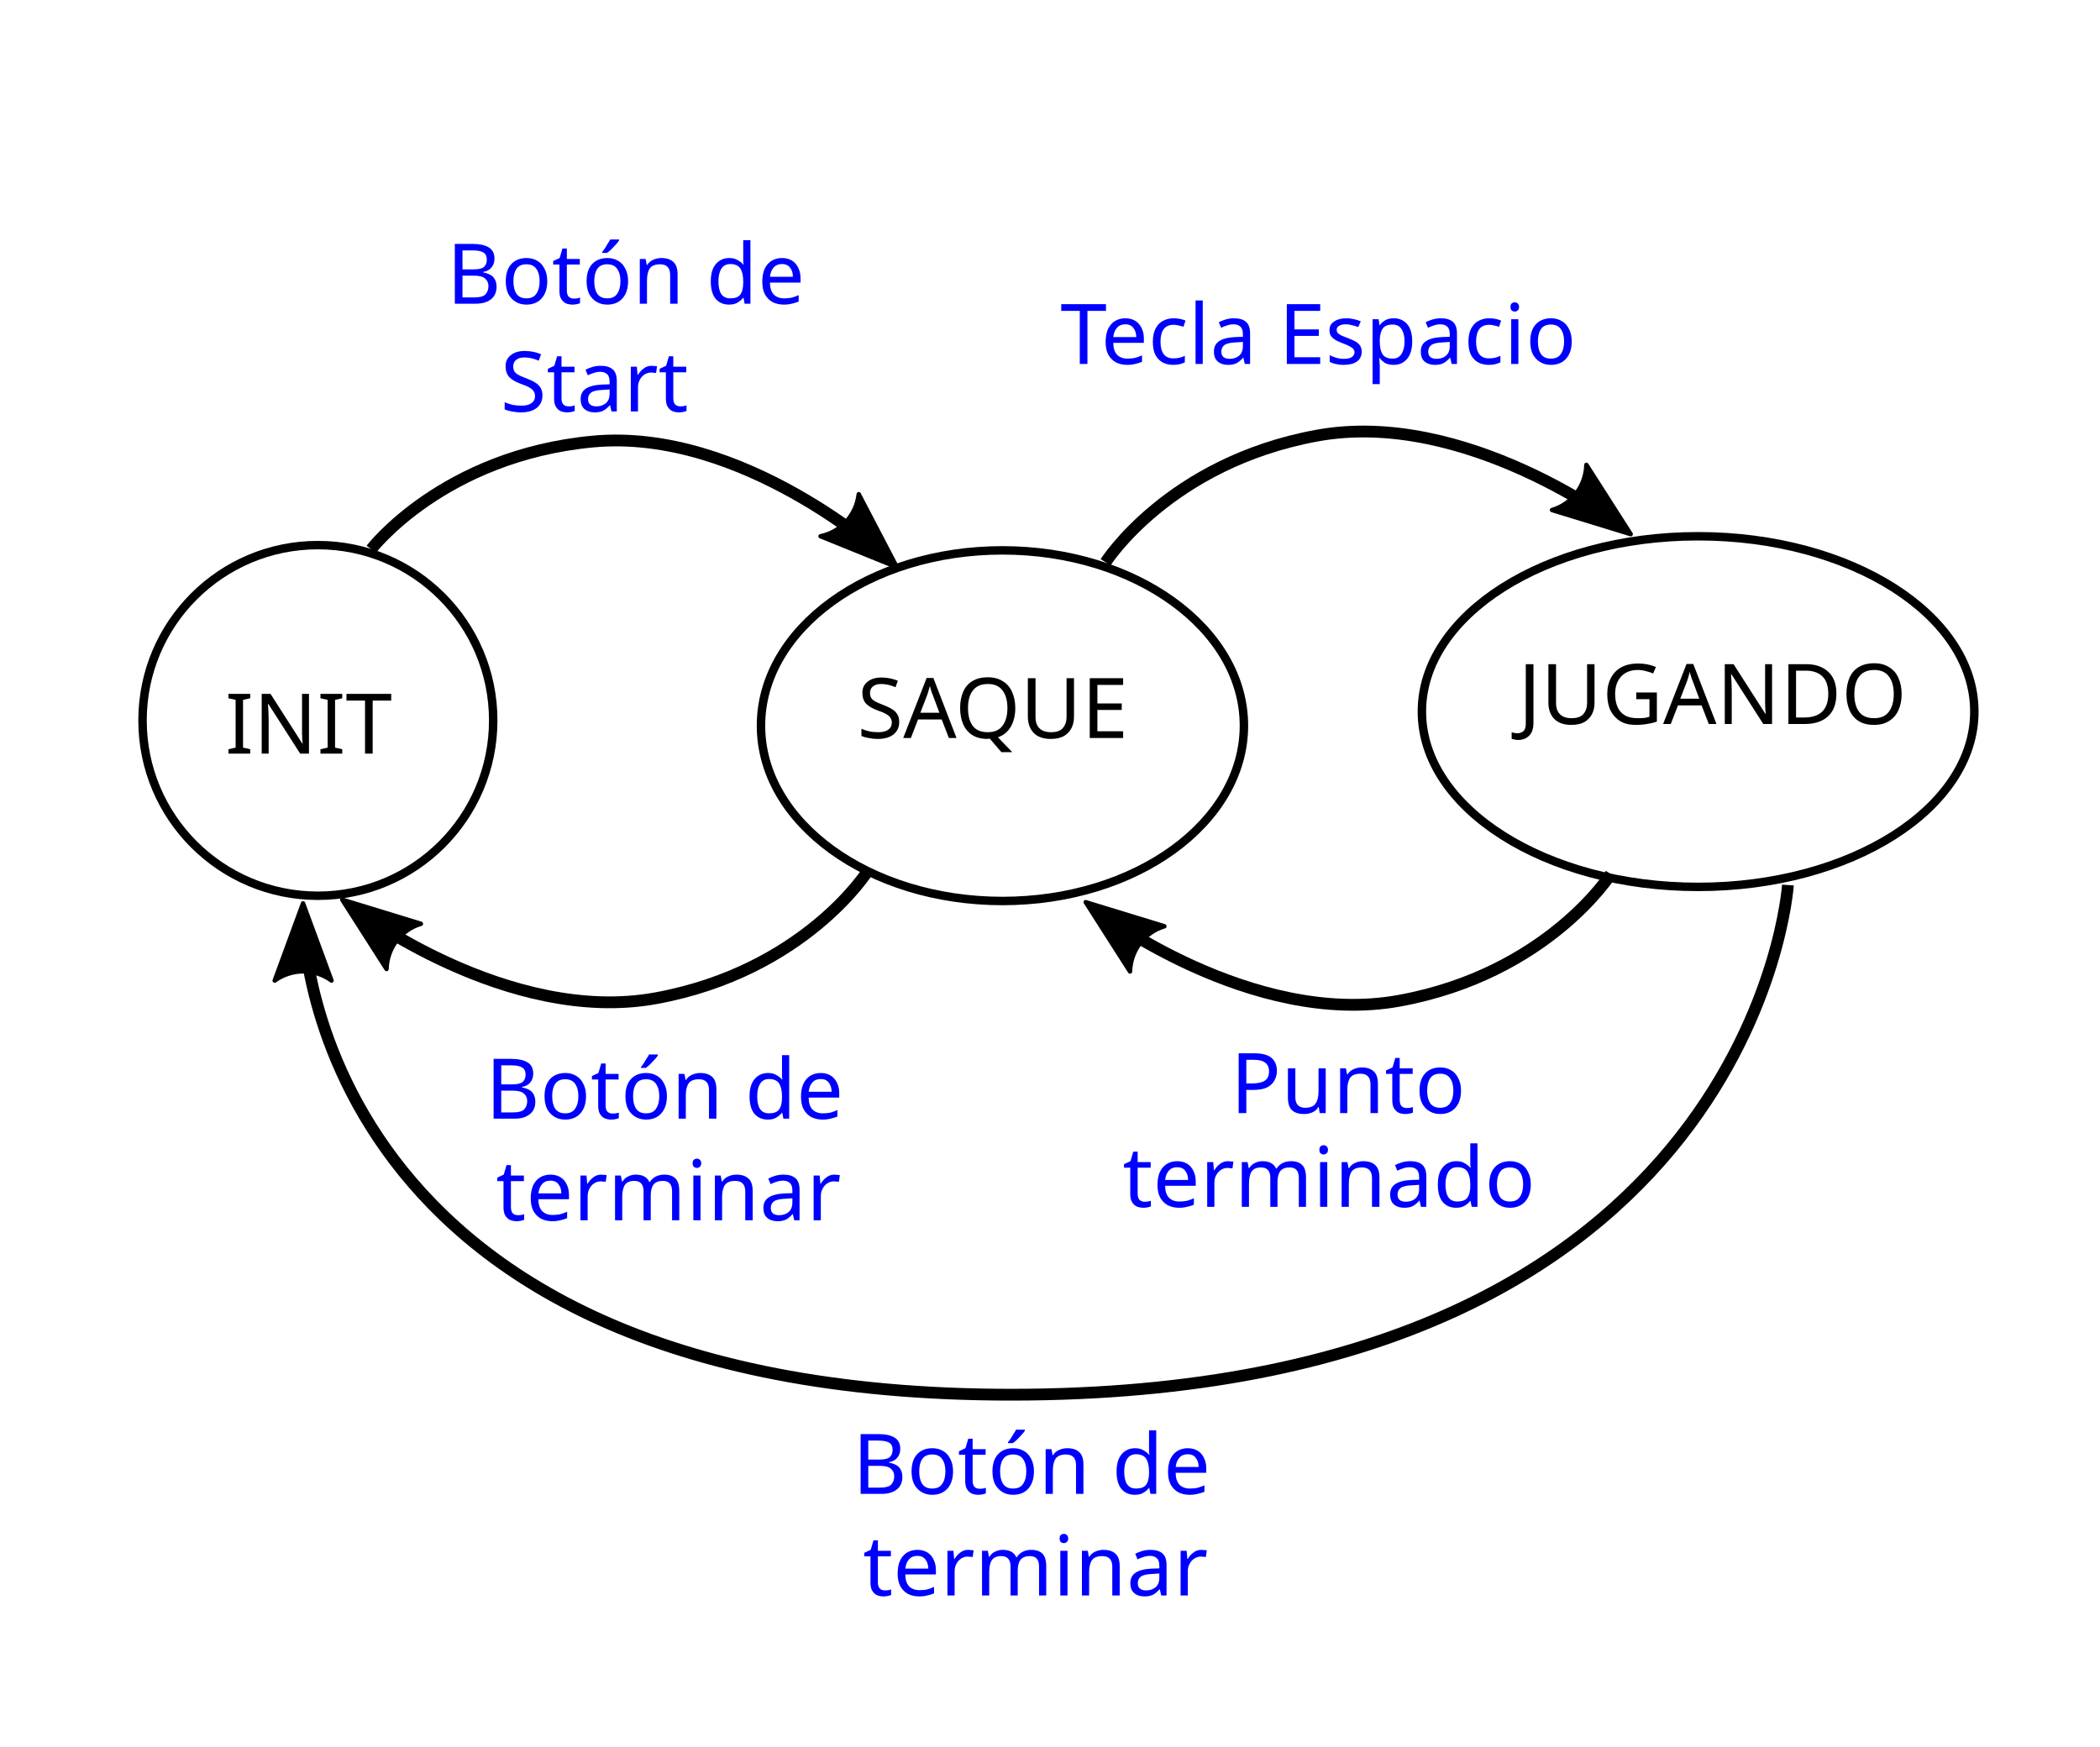
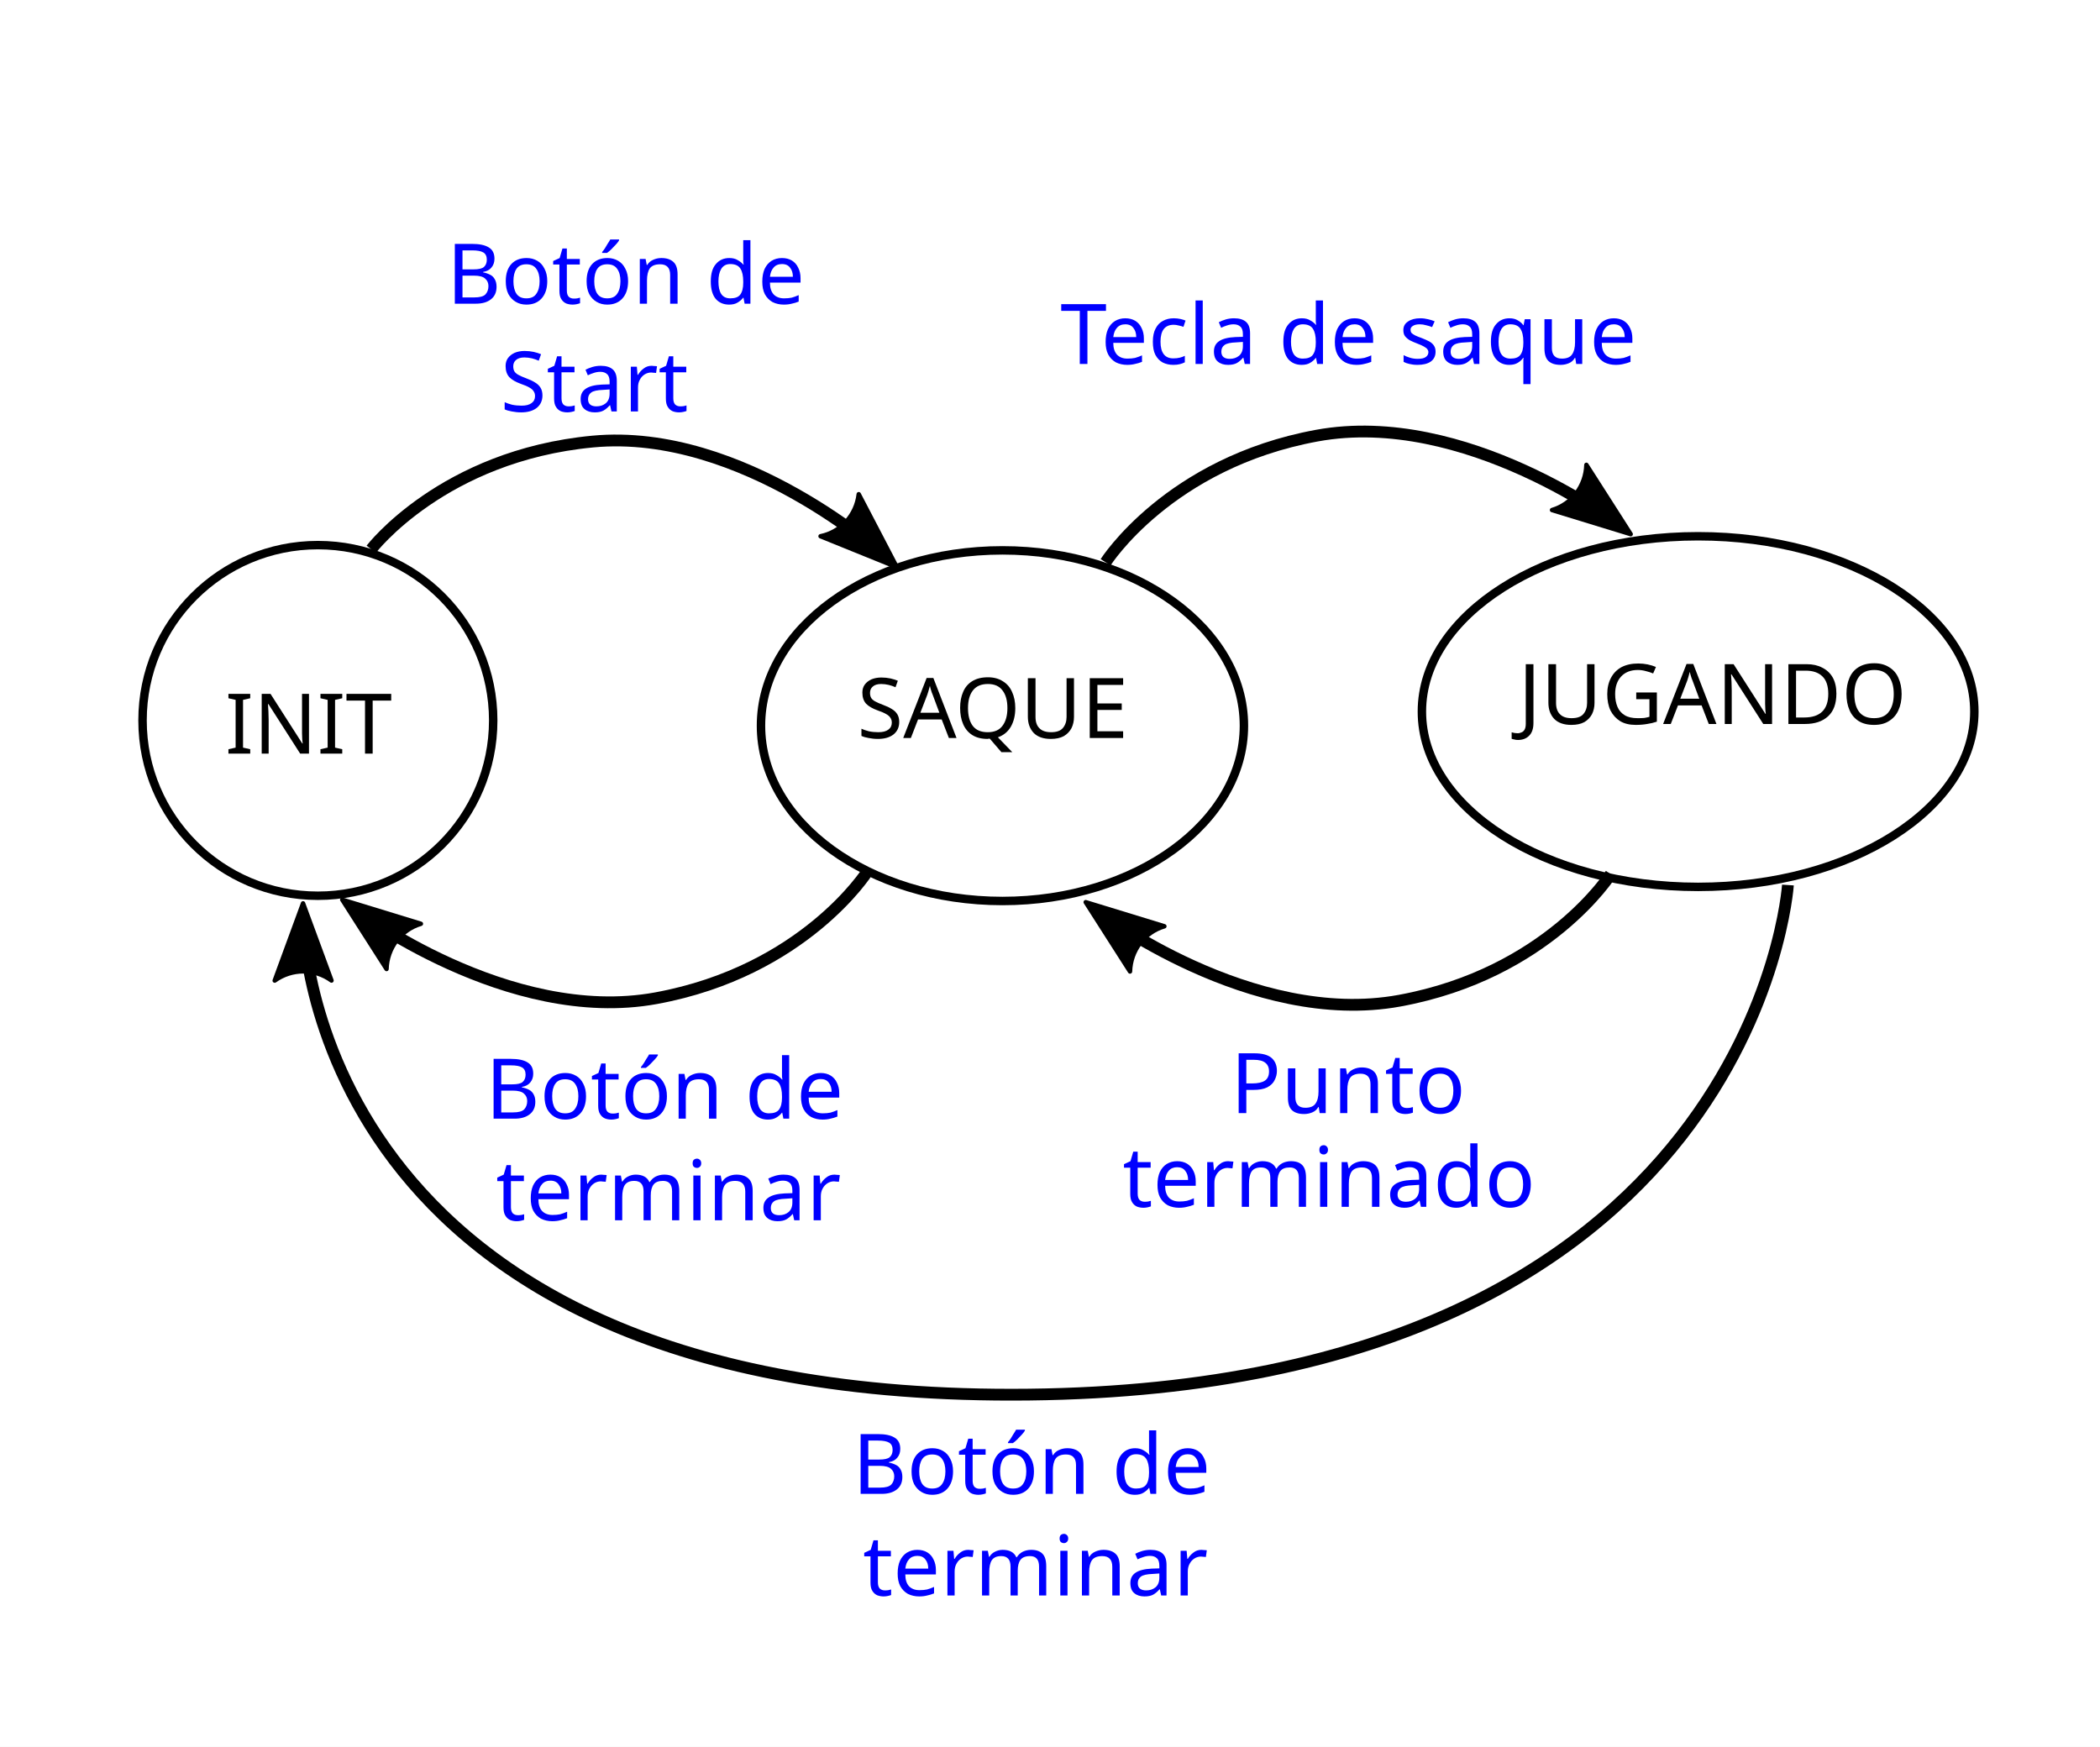
- <svg xmlns="http://www.w3.org/2000/svg" width="141.565mm" height="117.768mm" viewBox="0 0 141.565 117.768" version="1.1" id="svg8">
+ <svg xmlns="http://www.w3.org/2000/svg" id="svg8" version="1.1" viewBox="0 0 141.565 117.768" height="117.768mm" width="141.565mm">
  <defs id="defs2">
-     <marker style="overflow:visible" id="marker3472" refX="0" refY="0" orient="auto">
-       <path transform="scale(-0.6)" d="M 8.719,4.034 -2.207,0.016 8.719,-4.002 c -1.745,2.372 -1.735,5.617 -6e-7,8.035 z" style="fill:#000000;fill-opacity:1;fill-rule:evenodd;stroke:#000000;stroke-width:0.625;stroke-linejoin:round;stroke-opacity:1" id="path3470" />
+     <marker orient="auto" refY="0" refX="0" id="marker3472" style="overflow:visible">
+       <path id="path3470" style="fill:#000000;fill-opacity:1;fill-rule:evenodd;stroke:#000000;stroke-width:0.625;stroke-linejoin:round;stroke-opacity:1" d="M 8.719,4.034 -2.207,0.016 8.719,-4.002 c -1.745,2.372 -1.735,5.617 -6e-7,8.035 z" transform="scale(-0.6)" />
    </marker>
-     <marker orient="auto" refY="0" refX="0" id="Arrow2Mend" style="overflow:visible">
-       <path id="path1000" style="fill:#000000;fill-opacity:1;fill-rule:evenodd;stroke:#000000;stroke-width:0.625;stroke-linejoin:round;stroke-opacity:1" d="M 8.719,4.034 -2.207,0.016 8.719,-4.002 c -1.745,2.372 -1.735,5.617 -6e-7,8.035 z" transform="scale(-0.6)" />
+     <marker style="overflow:visible" id="Arrow2Mend" refX="0" refY="0" orient="auto">
+       <path transform="scale(-0.6)" d="M 8.719,4.034 -2.207,0.016 8.719,-4.002 c -1.745,2.372 -1.735,5.617 -6e-7,8.035 z" style="fill:#000000;fill-opacity:1;fill-rule:evenodd;stroke:#000000;stroke-width:0.625;stroke-linejoin:round;stroke-opacity:1" id="path1000" />
    </marker>
-     <marker style="overflow:visible" id="marker1501-2" refX="0" refY="0" orient="auto">
-       <path transform="scale(-0.6)" d="M 8.719,4.034 -2.207,0.016 8.719,-4.002 c -1.745,2.372 -1.735,5.617 -6e-7,8.035 z" style="fill:#000000;fill-opacity:1;fill-rule:evenodd;stroke:#000000;stroke-width:0.625;stroke-linejoin:round;stroke-opacity:1" id="path1499-0" />
+     <marker orient="auto" refY="0" refX="0" id="marker1501-2" style="overflow:visible">
+       <path id="path1499-0" style="fill:#000000;fill-opacity:1;fill-rule:evenodd;stroke:#000000;stroke-width:0.625;stroke-linejoin:round;stroke-opacity:1" d="M 8.719,4.034 -2.207,0.016 8.719,-4.002 c -1.745,2.372 -1.735,5.617 -6e-7,8.035 z" transform="scale(-0.6)" />
    </marker>
-     <marker style="overflow:visible" id="Arrow2Mend-62" refX="0" refY="0" orient="auto">
-       <path transform="scale(-0.6)" d="M 8.719,4.034 -2.207,0.016 8.719,-4.002 c -1.745,2.372 -1.735,5.617 -6e-7,8.035 z" style="fill:#000000;fill-opacity:1;fill-rule:evenodd;stroke:#000000;stroke-width:0.625;stroke-linejoin:round;stroke-opacity:1" id="path1000-9" />
+     <marker orient="auto" refY="0" refX="0" id="Arrow2Mend-62" style="overflow:visible">
+       <path id="path1000-9" style="fill:#000000;fill-opacity:1;fill-rule:evenodd;stroke:#000000;stroke-width:0.625;stroke-linejoin:round;stroke-opacity:1" d="M 8.719,4.034 -2.207,0.016 8.719,-4.002 c -1.745,2.372 -1.735,5.617 -6e-7,8.035 z" transform="scale(-0.6)" />
    </marker>
-     <marker orient="auto" refY="0" refX="0" id="Arrow2Mend-62-0" style="overflow:visible">
-       <path id="path1000-9-9" style="fill:#000000;fill-opacity:1;fill-rule:evenodd;stroke:#000000;stroke-width:0.625;stroke-linejoin:round;stroke-opacity:1" d="M 8.719,4.034 -2.207,0.016 8.719,-4.002 c -1.745,2.372 -1.735,5.617 -6e-7,8.035 z" transform="scale(-0.6)" />
+     <marker style="overflow:visible" id="Arrow2Mend-62-0" refX="0" refY="0" orient="auto">
+       <path transform="scale(-0.6)" d="M 8.719,4.034 -2.207,0.016 8.719,-4.002 c -1.745,2.372 -1.735,5.617 -6e-7,8.035 z" style="fill:#000000;fill-opacity:1;fill-rule:evenodd;stroke:#000000;stroke-width:0.625;stroke-linejoin:round;stroke-opacity:1" id="path1000-9-9" />
    </marker>
-     <marker style="overflow:visible" id="Arrow2Mend-62-0-6" refX="0" refY="0" orient="auto">
-       <path transform="scale(-0.6)" d="M 8.719,4.034 -2.207,0.016 8.719,-4.002 c -1.745,2.372 -1.735,5.617 -6e-7,8.035 z" style="fill:#000000;fill-opacity:1;fill-rule:evenodd;stroke:#000000;stroke-width:0.625;stroke-linejoin:round;stroke-opacity:1" id="path1000-9-9-2" />
+     <marker orient="auto" refY="0" refX="0" id="Arrow2Mend-62-0-6" style="overflow:visible">
+       <path id="path1000-9-9-2" style="fill:#000000;fill-opacity:1;fill-rule:evenodd;stroke:#000000;stroke-width:0.625;stroke-linejoin:round;stroke-opacity:1" d="M 8.719,4.034 -2.207,0.016 8.719,-4.002 c -1.745,2.372 -1.735,5.617 -6e-7,8.035 z" transform="scale(-0.6)" />
    </marker>
-     <marker orient="auto" refY="0" refX="0" id="Arrow2Mend-62-0-6-2" style="overflow:visible">
-       <path id="path1000-9-9-2-0" style="fill:#000000;fill-opacity:1;fill-rule:evenodd;stroke:#000000;stroke-width:0.625;stroke-linejoin:round;stroke-opacity:1" d="M 8.719,4.034 -2.207,0.016 8.719,-4.002 c -1.745,2.372 -1.735,5.617 -6e-7,8.035 z" transform="scale(-0.6)" />
+     <marker style="overflow:visible" id="Arrow2Mend-62-0-6-2" refX="0" refY="0" orient="auto">
+       <path transform="scale(-0.6)" d="M 8.719,4.034 -2.207,0.016 8.719,-4.002 c -1.745,2.372 -1.735,5.617 -6e-7,8.035 z" style="fill:#000000;fill-opacity:1;fill-rule:evenodd;stroke:#000000;stroke-width:0.625;stroke-linejoin:round;stroke-opacity:1" id="path1000-9-9-2-0" />
    </marker>
  </defs>
-   <g id="layer2" transform="translate(-27.97153,3.192943)">
-     <rect style="fill:#ffffff;stroke:none;stroke-width:0.794;stroke-linecap:round;stroke-linejoin:round;stroke-miterlimit:4;stroke-dasharray:none;stroke-dashoffset:0" id="rect3721" width="141.565" height="117.768" x="27.972" y="-3.193" />
+   <g transform="translate(-27.97153,3.192943)" id="layer2">
+     <rect y="-3.193" x="27.972" height="117.768" width="141.565" id="rect3721" style="fill:#ffffff;stroke:none;stroke-width:0.794;stroke-linecap:round;stroke-linejoin:round;stroke-miterlimit:4;stroke-dasharray:none;stroke-dashoffset:0" />
  </g>
-   <g id="layer1" transform="translate(-27.97153,3.192943)">
-     <text xml:space="preserve" style="font-style:normal;font-weight:normal;font-size:10.583px;font-family:sans-serif;fill:#000000;fill-opacity:1;stroke:none;stroke-width:0.265" x="43.151" y="47.618" id="text835">
-       <tspan id="tspan833" x="43.151" y="47.618" style="font-size:5.644px;stroke-width:0.265">INIT</tspan>
+   <g transform="translate(-27.97153,3.192943)" id="layer1">
+     <text id="text835" y="47.618" x="43.151" style="font-style:normal;font-weight:normal;font-size:10.583px;font-family:sans-serif;fill:#000000;fill-opacity:1;stroke:none;stroke-width:0.265" xml:space="preserve">
+       <tspan style="font-size:5.644px;stroke-width:0.265" y="47.618" x="43.151" id="tspan833">INIT</tspan>
    </text>
-     <text id="text835-3" y="46.565" x="85.761" style="font-style:normal;font-weight:normal;font-size:10.583px;font-family:sans-serif;fill:#000000;fill-opacity:1;stroke:none;stroke-width:0.265" xml:space="preserve">
-       <tspan style="font-size:5.644px;stroke-width:0.265" y="46.565" x="85.761" id="tspan833-6">SAQUE</tspan>
+     <text xml:space="preserve" style="font-style:normal;font-weight:normal;font-size:10.583px;font-family:sans-serif;fill:#000000;fill-opacity:1;stroke:none;stroke-width:0.265" x="85.761" y="46.565" id="text835-3">
+       <tspan id="tspan833-6" x="85.761" y="46.565" style="font-size:5.644px;stroke-width:0.265">SAQUE</tspan>
    </text>
-     <circle style="fill:none;stroke:#000000;stroke-width:0.57;stroke-linecap:round;stroke-linejoin:round;stroke-miterlimit:4;stroke-dasharray:none;stroke-dashoffset:0" id="path909" cx="49.4" cy="45.378" r="11.82" />
-     <ellipse ry="11.82" rx="16.278" cy="45.732" cx="95.549" id="path909-1" style="fill:none;stroke:#000000;stroke-width:0.57;stroke-linecap:round;stroke-linejoin:round;stroke-miterlimit:4;stroke-dasharray:none;stroke-dashoffset:0" />
-     <path style="fill:none;stroke:#000000;stroke-width:0.794;stroke-linecap:butt;stroke-linejoin:miter;stroke-miterlimit:4;stroke-dasharray:none;stroke-opacity:1;marker-end:url(#Arrow2Mend)" d="m 52.999,33.836 c 0,0 4.827,-6.308 14.936,-7.26 10.109,-0.952 19.709,7.765 19.709,7.765" id="path971" />
-     <text id="text835-9" y="17.28" x="58.084" style="font-style:normal;font-weight:normal;font-size:10.583px;font-family:sans-serif;fill:#0000ff;fill-opacity:1;stroke:none;stroke-width:0.265" xml:space="preserve">
-       <tspan id="tspan3894" style="font-size:5.644px;line-height:0px;fill:#0000ff;stroke-width:0.265" y="17.28" x="58.084">Botón de</tspan>
+     <circle r="11.82" cy="45.378" cx="49.4" id="path909" style="fill:none;stroke:#000000;stroke-width:0.57;stroke-linecap:round;stroke-linejoin:round;stroke-miterlimit:4;stroke-dasharray:none;stroke-dashoffset:0" />
+     <ellipse style="fill:none;stroke:#000000;stroke-width:0.57;stroke-linecap:round;stroke-linejoin:round;stroke-miterlimit:4;stroke-dasharray:none;stroke-dashoffset:0" id="path909-1" cx="95.549" cy="45.732" rx="16.278" ry="11.82" />
+     <path id="path971" d="m 52.999,33.836 c 0,0 4.827,-6.308 14.936,-7.26 10.109,-0.952 19.709,7.765 19.709,7.765" style="fill:none;stroke:#000000;stroke-width:0.794;stroke-linecap:butt;stroke-linejoin:miter;stroke-miterlimit:4;stroke-dasharray:none;stroke-opacity:1;marker-end:url(#Arrow2Mend)" />
+     <text xml:space="preserve" style="font-style:normal;font-weight:normal;font-size:10.583px;font-family:sans-serif;fill:#0000ff;fill-opacity:1;stroke:none;stroke-width:0.265" x="58.084" y="17.28" id="text835-9">
+       <tspan x="58.084" y="17.28" style="font-size:5.644px;line-height:0px;fill:#0000ff;stroke-width:0.265" id="tspan3894">Botón de</tspan>
    </text>
-     <text xml:space="preserve" style="font-style:normal;font-weight:normal;font-size:10.583px;font-family:sans-serif;fill:#0000ff;fill-opacity:1;stroke:none;stroke-width:0.265" x="61.711" y="24.544" id="text835-9-3">
-       <tspan x="61.711" y="24.544" style="font-size:5.644px;line-height:0px;fill:#0000ff;stroke-width:0.265" id="tspan3894-6">Start</tspan>
+     <text id="text835-9-3" y="24.544" x="61.711" style="font-style:normal;font-weight:normal;font-size:10.583px;font-family:sans-serif;fill:#0000ff;fill-opacity:1;stroke:none;stroke-width:0.265" xml:space="preserve">
+       <tspan id="tspan3894-6" style="font-size:5.644px;line-height:0px;fill:#0000ff;stroke-width:0.265" y="24.544" x="61.711">Start</tspan>
    </text>
-     <text xml:space="preserve" style="font-style:normal;font-weight:normal;font-size:10.583px;font-family:sans-serif;fill:#000000;fill-opacity:1;stroke:none;stroke-width:0.265" x="130.314" y="45.614" id="text835-3-75">
-       <tspan id="tspan833-6-3" x="130.314" y="45.614" style="font-size:5.644px;stroke-width:0.265">JUGANDO</tspan>
+     <text id="text835-3-75" y="45.614" x="130.314" style="font-style:normal;font-weight:normal;font-size:10.583px;font-family:sans-serif;fill:#000000;fill-opacity:1;stroke:none;stroke-width:0.265" xml:space="preserve">
+       <tspan style="font-size:5.644px;stroke-width:0.265" y="45.614" x="130.314" id="tspan833-6-3">JUGANDO</tspan>
    </text>
-     <ellipse style="fill:none;stroke:#000000;stroke-width:0.57;stroke-linecap:round;stroke-linejoin:round;stroke-miterlimit:4;stroke-dasharray:none;stroke-dashoffset:0" id="path909-1-5" cx="142.445" cy="44.781" rx="18.621" ry="11.82" />
-     <path id="path971-1" d="m 102.502,34.715 c 0,0 4.257,-6.706 14.244,-8.538 9.987,-1.832 20.312,6.012 20.312,6.012" style="fill:none;stroke:#000000;stroke-width:0.794;stroke-linecap:butt;stroke-linejoin:miter;stroke-miterlimit:4;stroke-dasharray:none;stroke-opacity:1;marker-end:url(#Arrow2Mend-62)" />
-     <text xml:space="preserve" style="font-style:normal;font-weight:normal;font-size:10.583px;font-family:sans-serif;fill:#0000ff;fill-opacity:1;stroke:none;stroke-width:0.265" x="99.449" y="21.34" id="text835-9-2">
-       <tspan id="tspan3976" x="99.449" y="21.34" style="font-size:5.644px;line-height:0px;fill:#0000ff;stroke-width:0.265">Tecla Espacio</tspan>
+     <ellipse ry="11.82" rx="18.621" cy="44.781" cx="142.445" id="path909-1-5" style="fill:none;stroke:#000000;stroke-width:0.57;stroke-linecap:round;stroke-linejoin:round;stroke-miterlimit:4;stroke-dasharray:none;stroke-dashoffset:0" />
+     <path style="fill:none;stroke:#000000;stroke-width:0.794;stroke-linecap:butt;stroke-linejoin:miter;stroke-miterlimit:4;stroke-dasharray:none;stroke-opacity:1;marker-end:url(#Arrow2Mend-62)" d="m 102.502,34.715 c 0,0 4.257,-6.706 14.244,-8.538 9.987,-1.832 20.312,6.012 20.312,6.012" id="path971-1" />
+     <text id="text835-9-2" y="21.34" x="99.449" style="font-style:normal;font-weight:normal;font-size:10.583px;font-family:sans-serif;fill:#0000ff;fill-opacity:1;stroke:none;stroke-width:0.265" xml:space="preserve">
+       <tspan style="font-size:5.644px;line-height:0px;fill:#0000ff;stroke-width:0.265" y="21.34" x="99.449" id="tspan3976">Tecla de saque</tspan>
    </text>
-     <path style="fill:none;stroke:#000000;stroke-width:0.794;stroke-linecap:butt;stroke-linejoin:miter;stroke-miterlimit:4;stroke-dasharray:none;stroke-opacity:1;marker-end:url(#Arrow2Mend-62-0)" d="m 136.559,55.736 c 0,0 -4.257,6.706 -14.244,8.538 -9.987,1.832 -20.312,-6.012 -20.312,-6.012" id="path971-1-3" />
-     <text id="text835-9-2-6" y="71.85" x="110.927" style="font-style:normal;font-weight:normal;font-size:10.583px;font-family:sans-serif;fill:#0000ff;fill-opacity:1;stroke:none;stroke-width:0.265" xml:space="preserve">
-       <tspan style="font-size:5.644px;line-height:0px;fill:#0000ff;stroke-width:0.265" y="71.85" x="110.927" id="tspan3976-0">Punto</tspan>
+     <path id="path971-1-3" d="m 136.559,55.736 c 0,0 -4.257,6.706 -14.244,8.538 -9.987,1.832 -20.312,-6.012 -20.312,-6.012" style="fill:none;stroke:#000000;stroke-width:0.794;stroke-linecap:butt;stroke-linejoin:miter;stroke-miterlimit:4;stroke-dasharray:none;stroke-opacity:1;marker-end:url(#Arrow2Mend-62-0)" />
+     <text xml:space="preserve" style="font-style:normal;font-weight:normal;font-size:10.583px;font-family:sans-serif;fill:#0000ff;fill-opacity:1;stroke:none;stroke-width:0.265" x="110.927" y="71.85" id="text835-9-2-6">
+       <tspan id="tspan3976-0" x="110.927" y="71.85" style="font-size:5.644px;line-height:0px;fill:#0000ff;stroke-width:0.265">Punto</tspan>
    </text>
-     <path id="path971-1-3-6" d="m 86.44,55.568 c 0,0 -4.257,6.706 -14.244,8.538 -9.987,1.832 -20.312,-6.012 -20.312,-6.012" style="fill:none;stroke:#000000;stroke-width:0.794;stroke-linecap:butt;stroke-linejoin:miter;stroke-miterlimit:4;stroke-dasharray:none;stroke-opacity:1;marker-end:url(#Arrow2Mend-62-0-6)" />
-     <text xml:space="preserve" style="font-style:normal;font-weight:normal;font-size:10.583px;font-family:sans-serif;fill:#0000ff;fill-opacity:1;stroke:none;stroke-width:0.265" x="60.7" y="72.228" id="text835-9-2-6-1">
-       <tspan id="tspan3976-0-8" x="60.7" y="72.228" style="font-size:5.644px;line-height:0px;fill:#0000ff;stroke-width:0.265">Botón de</tspan>
+     <path style="fill:none;stroke:#000000;stroke-width:0.794;stroke-linecap:butt;stroke-linejoin:miter;stroke-miterlimit:4;stroke-dasharray:none;stroke-opacity:1;marker-end:url(#Arrow2Mend-62-0-6)" d="m 86.44,55.568 c 0,0 -4.257,6.706 -14.244,8.538 -9.987,1.832 -20.312,-6.012 -20.312,-6.012" id="path971-1-3-6" />
+     <text id="text835-9-2-6-1" y="72.228" x="60.7" style="font-style:normal;font-weight:normal;font-size:10.583px;font-family:sans-serif;fill:#0000ff;fill-opacity:1;stroke:none;stroke-width:0.265" xml:space="preserve">
+       <tspan style="font-size:5.644px;line-height:0px;fill:#0000ff;stroke-width:0.265" y="72.228" x="60.7" id="tspan3976-0-8">Botón de</tspan>
    </text>
-     <text id="text835-9-3-7" y="79.079" x="61.398" style="font-style:normal;font-weight:normal;font-size:10.583px;font-family:sans-serif;fill:#0000ff;fill-opacity:1;stroke:none;stroke-width:0.265" xml:space="preserve">
-       <tspan id="tspan3894-6-9" style="font-size:5.644px;line-height:0px;fill:#0000ff;stroke-width:0.265" y="79.079" x="61.398">terminar</tspan>
+     <text xml:space="preserve" style="font-style:normal;font-weight:normal;font-size:10.583px;font-family:sans-serif;fill:#0000ff;fill-opacity:1;stroke:none;stroke-width:0.265" x="61.398" y="79.079" id="text835-9-3-7">
+       <tspan x="61.398" y="79.079" style="font-size:5.644px;line-height:0px;fill:#0000ff;stroke-width:0.265" id="tspan3894-6-9">terminar</tspan>
    </text>
-     <path style="fill:none;stroke:#000000;stroke-width:0.794;stroke-linecap:butt;stroke-linejoin:miter;stroke-miterlimit:4;stroke-dasharray:none;stroke-opacity:1;marker-end:url(#Arrow2Mend-62-0-6-2)" d="m 148.499,56.476 c 0,0 -2.236,33.802 -51.153,34.355 C 48.43,91.384 48.409,58.762 48.409,58.762" id="path971-1-3-6-2" />
-     <text xml:space="preserve" style="font-style:normal;font-weight:normal;font-size:10.583px;font-family:sans-serif;fill:#0000ff;fill-opacity:1;stroke:none;stroke-width:0.265" x="103.65" y="78.169" id="text835-9-3-7-3">
-       <tspan x="103.65" y="78.169" style="font-size:5.644px;line-height:0px;fill:#0000ff;stroke-width:0.265" id="tspan3894-6-9-7">terminado</tspan>
+     <path id="path971-1-3-6-2" d="m 148.499,56.476 c 0,0 -2.236,33.802 -51.153,34.355 C 48.43,91.384 48.409,58.762 48.409,58.762" style="fill:none;stroke:#000000;stroke-width:0.794;stroke-linecap:butt;stroke-linejoin:miter;stroke-miterlimit:4;stroke-dasharray:none;stroke-opacity:1;marker-end:url(#Arrow2Mend-62-0-6-2)" />
+     <text id="text835-9-3-7-3" y="78.169" x="103.65" style="font-style:normal;font-weight:normal;font-size:10.583px;font-family:sans-serif;fill:#0000ff;fill-opacity:1;stroke:none;stroke-width:0.265" xml:space="preserve">
+       <tspan id="tspan3894-6-9-7" style="font-size:5.644px;line-height:0px;fill:#0000ff;stroke-width:0.265" y="78.169" x="103.65">terminado</tspan>
    </text>
-     <text id="text835-9-2-6-1-5" y="97.522" x="85.44" style="font-style:normal;font-weight:normal;font-size:10.583px;font-family:sans-serif;fill:#0000ff;fill-opacity:1;stroke:none;stroke-width:0.265" xml:space="preserve">
-       <tspan style="font-size:5.644px;line-height:0px;fill:#0000ff;stroke-width:0.265" y="97.522" x="85.44" id="tspan3976-0-8-9">Botón de</tspan>
+     <text xml:space="preserve" style="font-style:normal;font-weight:normal;font-size:10.583px;font-family:sans-serif;fill:#0000ff;fill-opacity:1;stroke:none;stroke-width:0.265" x="85.44" y="97.522" id="text835-9-2-6-1-5">
+       <tspan id="tspan3976-0-8-9" x="85.44" y="97.522" style="font-size:5.644px;line-height:0px;fill:#0000ff;stroke-width:0.265">Botón de</tspan>
    </text>
-     <text xml:space="preserve" style="font-style:normal;font-weight:normal;font-size:10.583px;font-family:sans-serif;fill:#0000ff;fill-opacity:1;stroke:none;stroke-width:0.265" x="86.138" y="104.374" id="text835-9-3-7-2">
-       <tspan x="86.138" y="104.374" style="font-size:5.644px;line-height:0px;fill:#0000ff;stroke-width:0.265" id="tspan3894-6-9-2">terminar</tspan>
+     <text id="text835-9-3-7-2" y="104.374" x="86.138" style="font-style:normal;font-weight:normal;font-size:10.583px;font-family:sans-serif;fill:#0000ff;fill-opacity:1;stroke:none;stroke-width:0.265" xml:space="preserve">
+       <tspan id="tspan3894-6-9-2" style="font-size:5.644px;line-height:0px;fill:#0000ff;stroke-width:0.265" y="104.374" x="86.138">terminar</tspan>
    </text>
  </g>
</svg>
